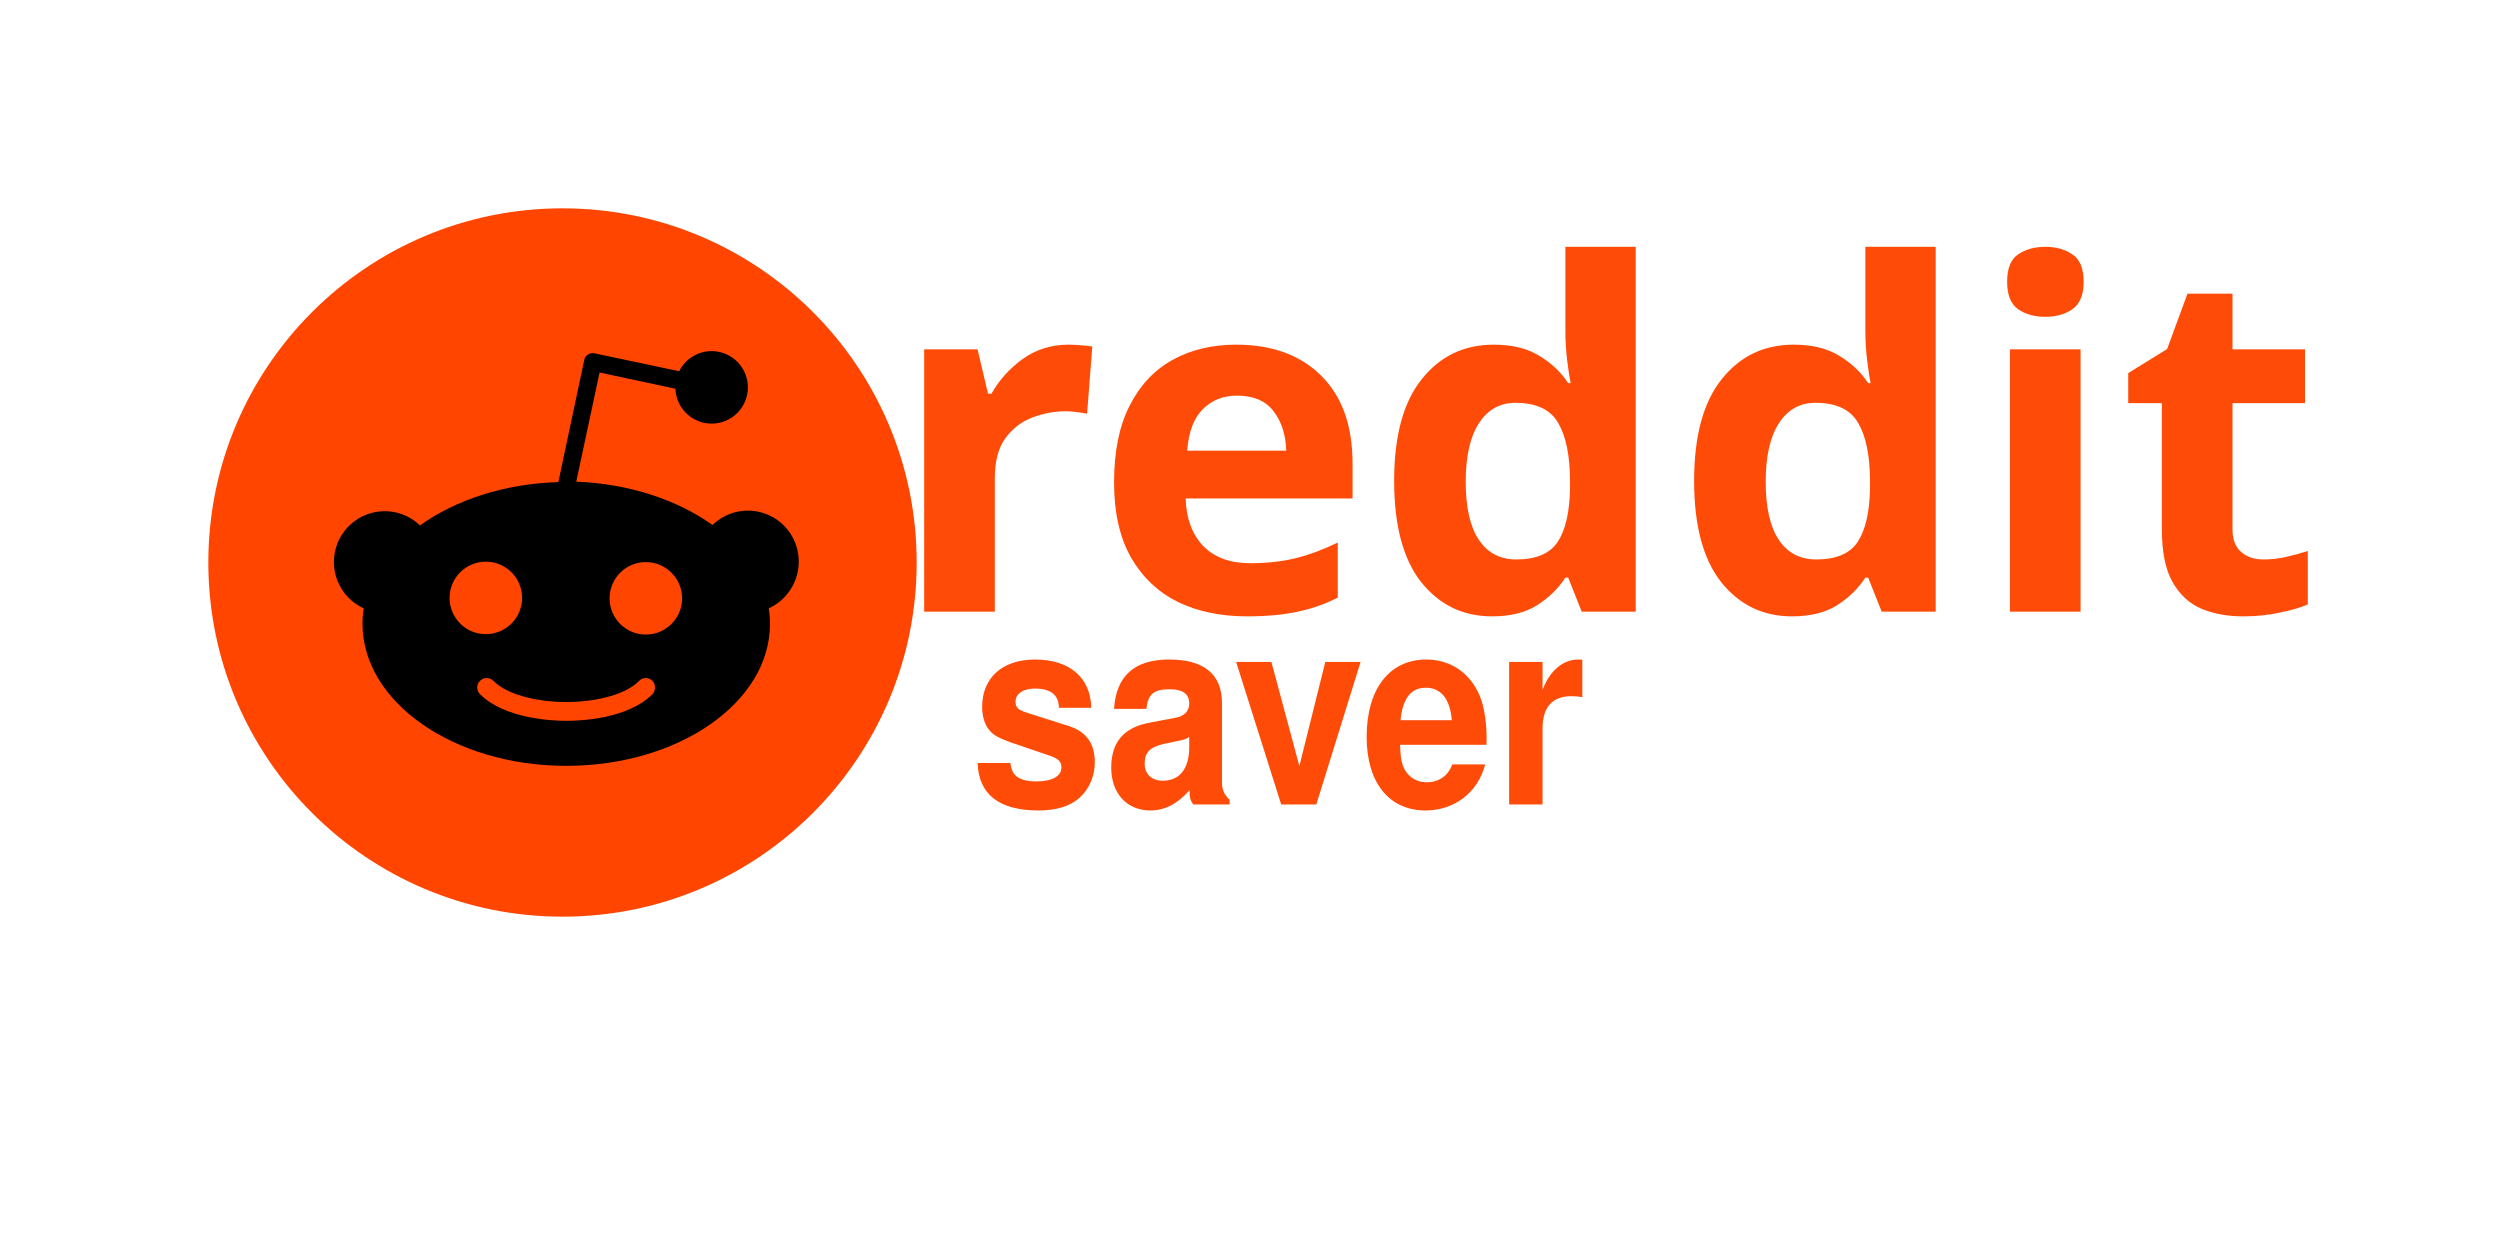
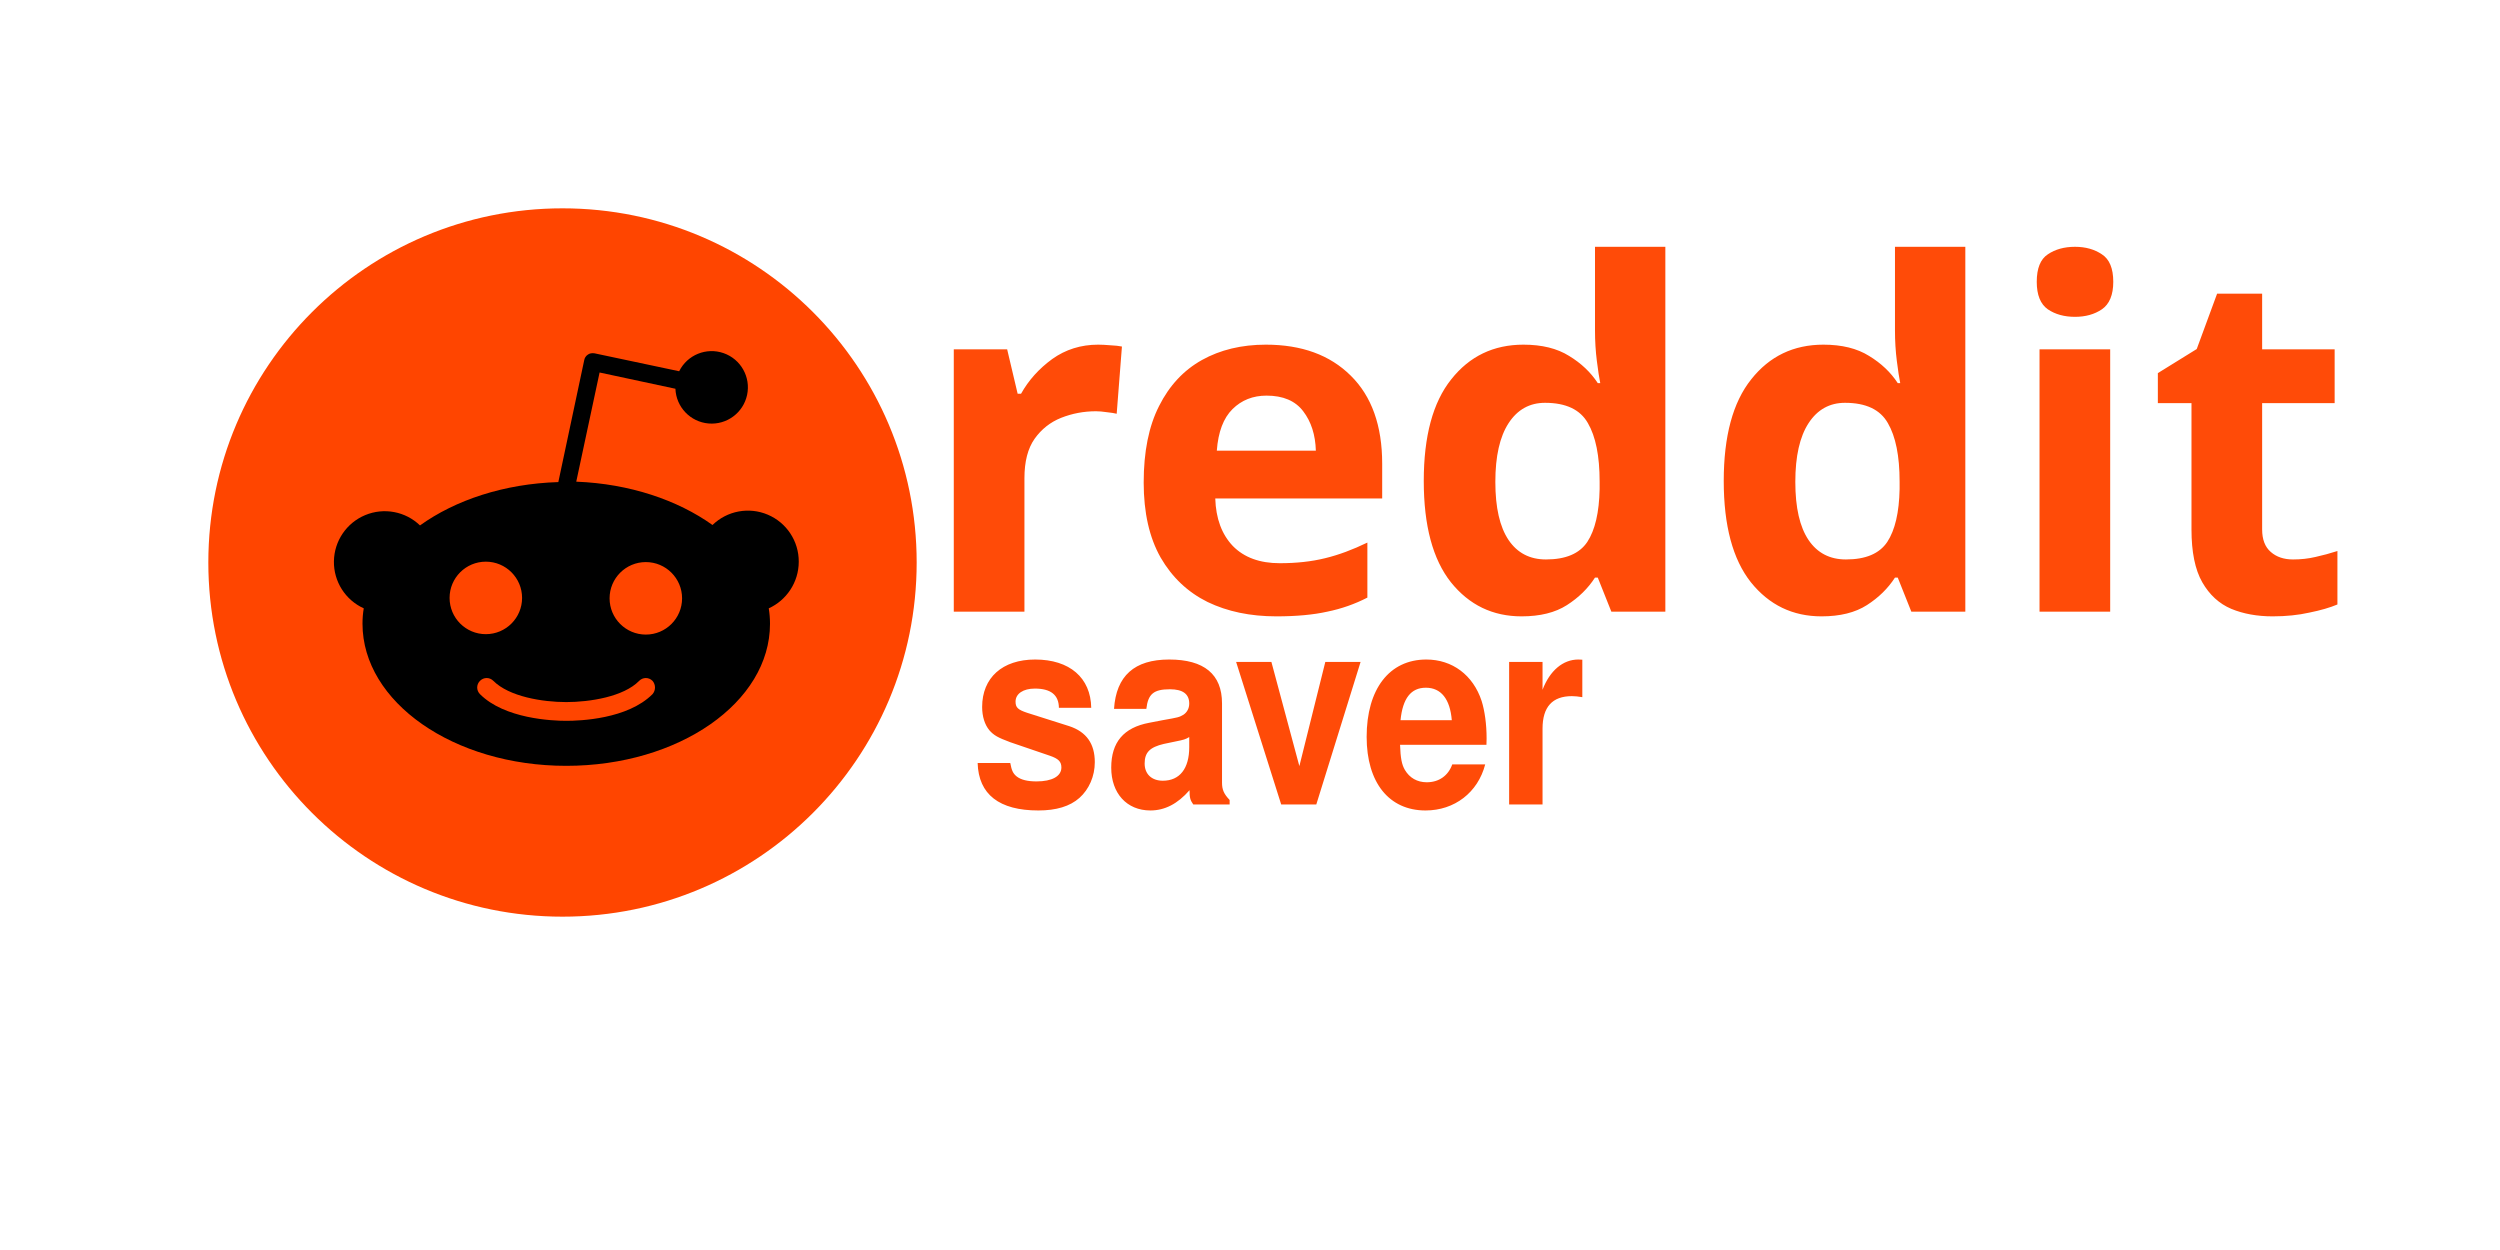
<svg xmlns="http://www.w3.org/2000/svg" width="600" height="300" version="1.1">
  <defs id="defs16">
    <clipPath id="clipPath20">
      <path d="m-2.71,851.32l612,0l0,-792l-612,0l0,792z" id="path22" />
    </clipPath>
  </defs>
  <style id="style2">.st0{fill:#ff4500}.st1{fill:#FF4B08}</style>
  <g class="layer">
    <g id="svg_8">
      <text fill="#FF4B08" font-family="Helvetica" font-size="24" font-weight="bold" id="svg_6" stroke-width="0" text-anchor="middle" transform="matrix(2.38671 0 0 2.64061 -170.436 -203.024)" x="200" xml:space="preserve" y="150">saver</text>
-       <text fill="#FF4B08" font-family="Sans-serif" font-size="24" font-weight="bold" id="svg_7" stroke-width="0" text-anchor="middle" transform="matrix(4.73915 0 0 4.80237 -531.8 -477.508)" x="193.5" xml:space="preserve" y="130">reddit</text>
+       <text fill="#FF4B08" font-family="system-ui" font-size="24" font-weight="bold" id="svg_7" stroke-width="0" text-anchor="middle" transform="matrix(4.73915 0 0 4.80237 -531.8 -477.508)" x="195" xml:space="preserve" y="130">reddit</text>
    </g>
    <g id="svg_9">
      <circle class="st0" cx="135" cy="135" fill="black" id="circle8" r="85" />
      <path d="m191.7,134.8a12.2,12.2 0 0 0 -20.7,-8.8c-8.4,-6 -19.9,-9.9 -32.7,-10.4l5.6,-26.2l18.2,3.9a8.7,8.7 0 1 0 0.9,-4.2l-20.3,-4.3c-0.6,-0.1 -1.2,0 -1.6,0.3a2,2 0 0 0 -0.9,1.4l-6.2,29.2c-13,0.4 -24.7,4.3 -33.2,10.4a12.2,12.2 0 1 0 -13.5,19.9c-0.2,1.2 -0.3,2.4 -0.3,3.7c0,18.8 21.9,34.1 48.9,34.1s48.9,-15.2 48.9,-34.1a23,23 0 0 0 -0.3,-3.7c4.2,-1.9 7.2,-6.2 7.2,-11.2zm-83.8,8.7a8.7,8.7 0 1 1 17.4,0a8.7,8.7 0 0 1 -17.4,0zm48.7,23.1c-6,6 -17.4,6.4 -20.7,6.4c-3.4,0 -14.8,-0.5 -20.7,-6.4c-0.9,-0.9 -0.9,-2.3 0,-3.2c0.9,-0.9 2.3,-0.9 3.2,0c3.8,3.8 11.8,5.1 17.5,5.1c5.7,0 13.8,-1.3 17.5,-5.1c0.9,-0.9 2.3,-0.9 3.2,0c0.8,0.9 0.8,2.3 0,3.2zm-1.6,-14.3a8.7,8.7 0 1 1 0,-17.4a8.7,8.7 0 0 1 0,17.4z" fill="#000" id="path10" />
    </g>
  </g>
</svg>
